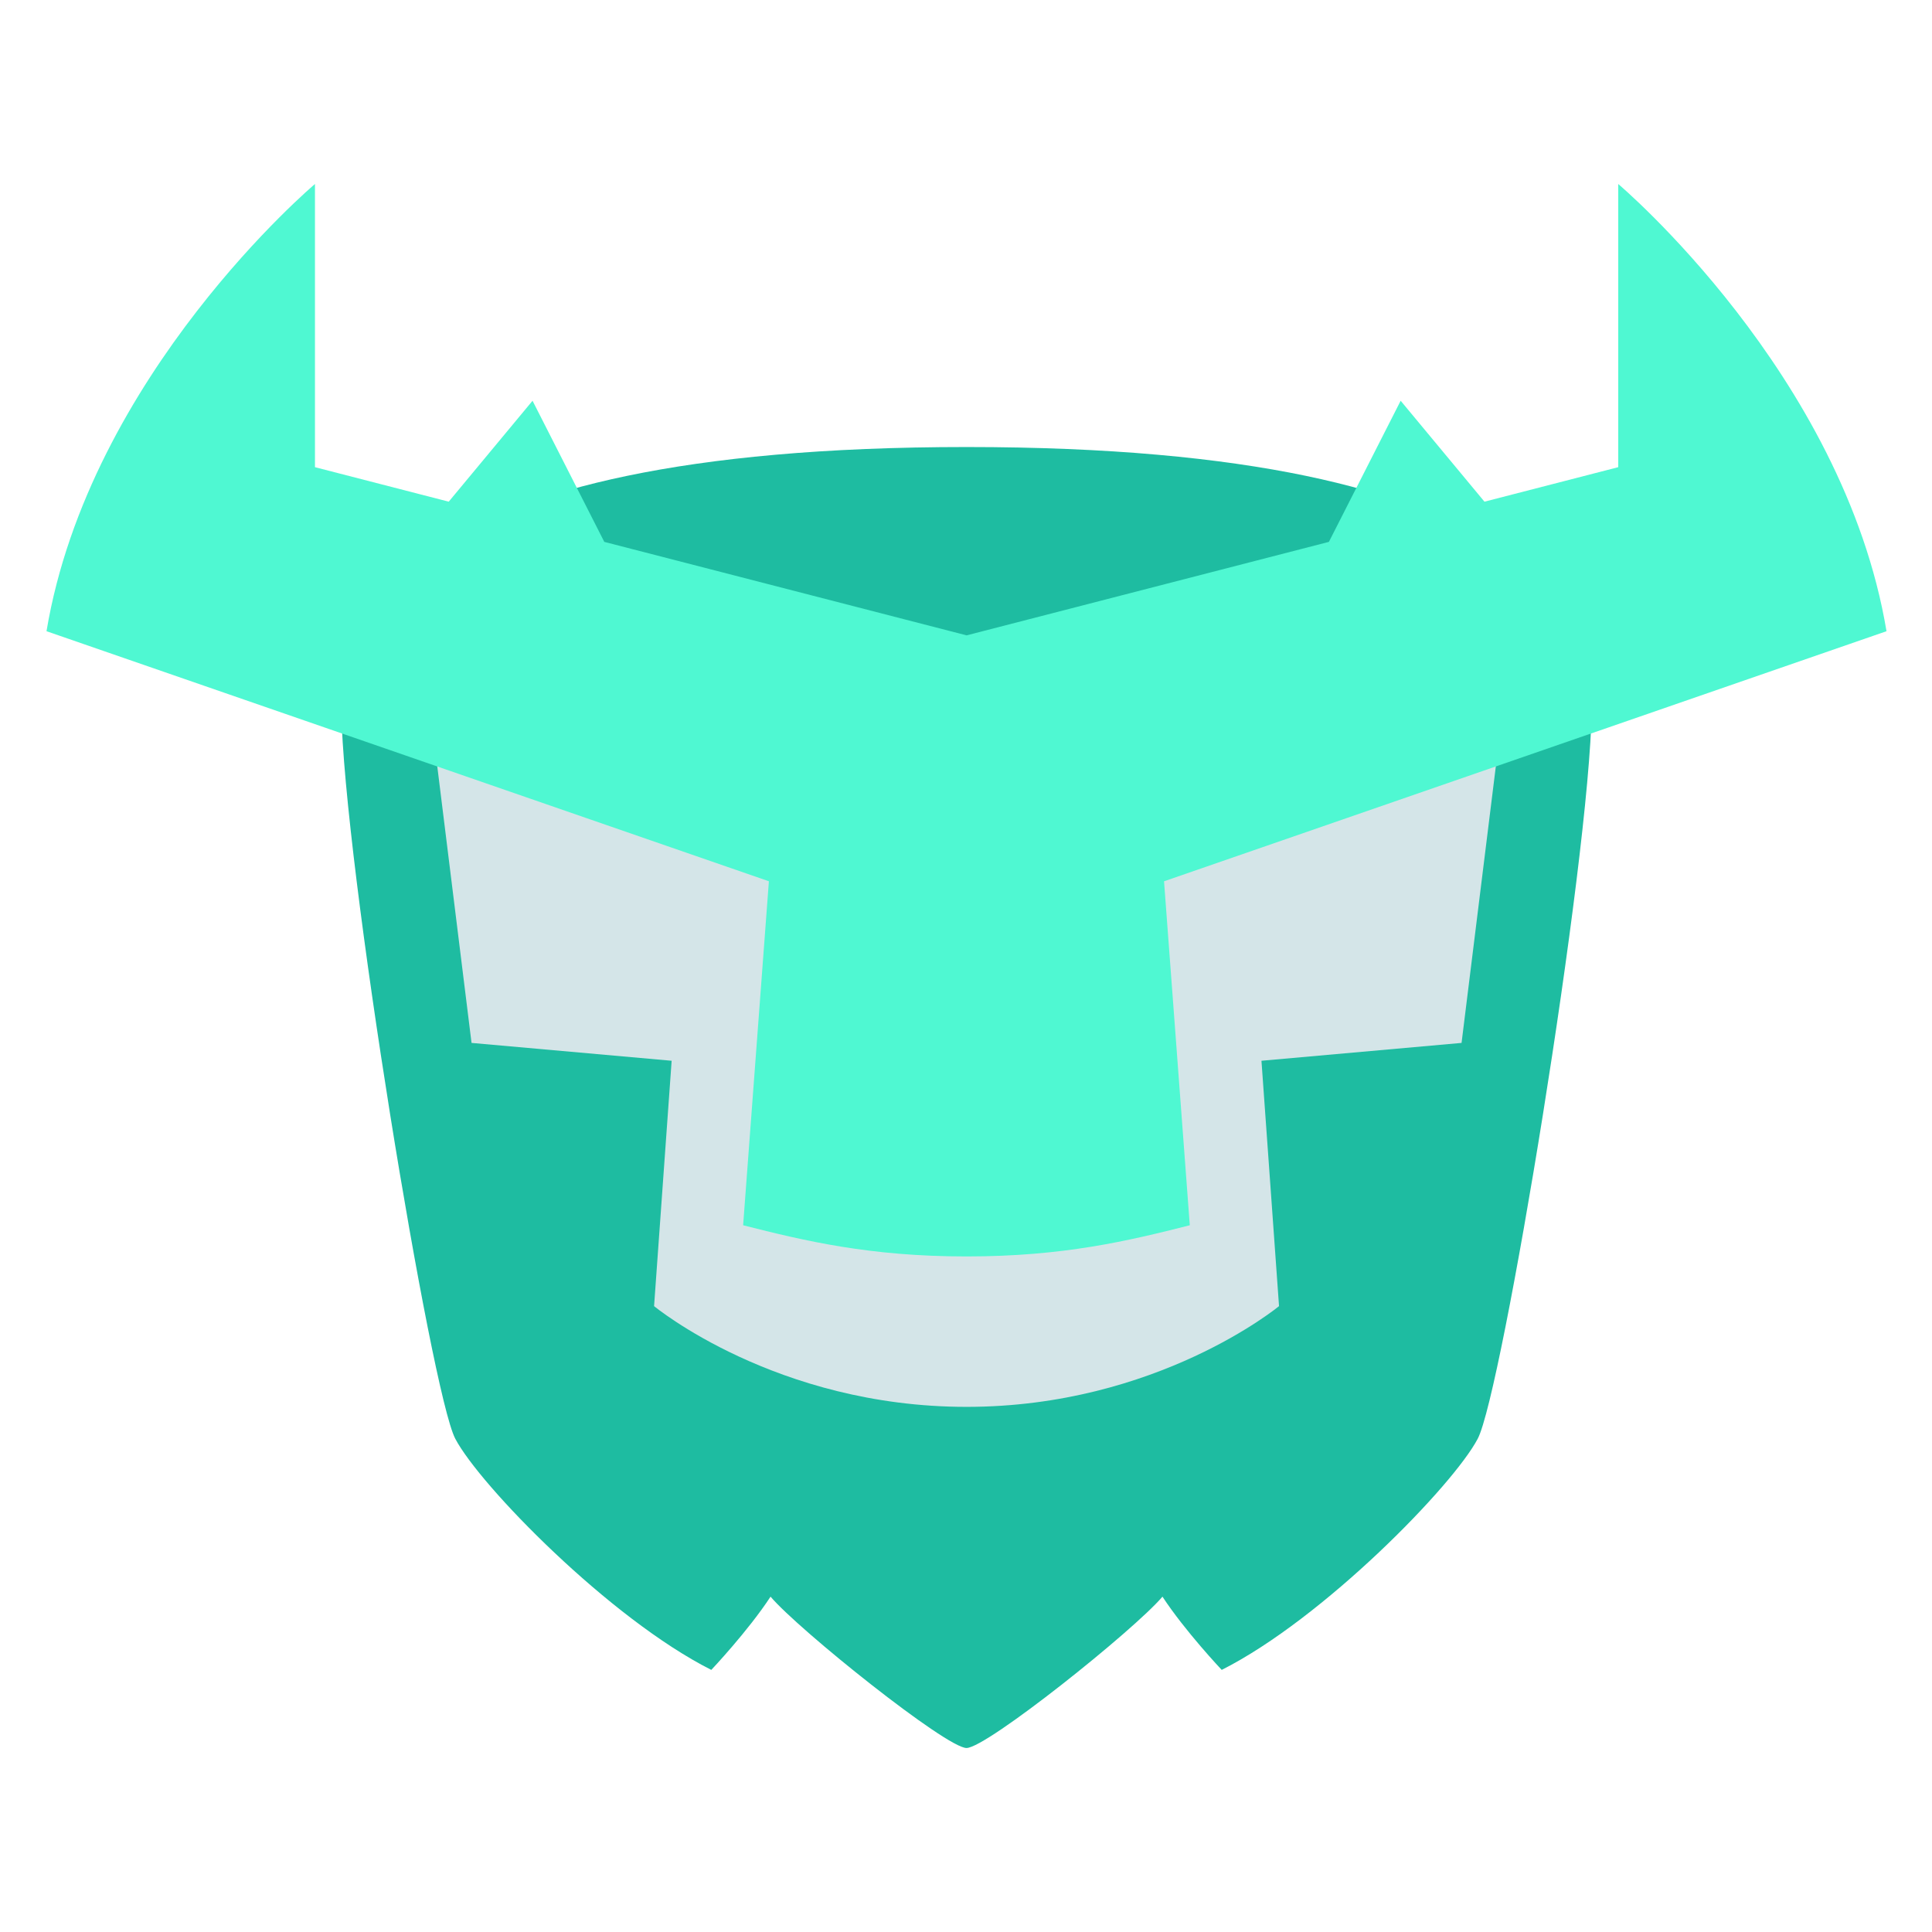
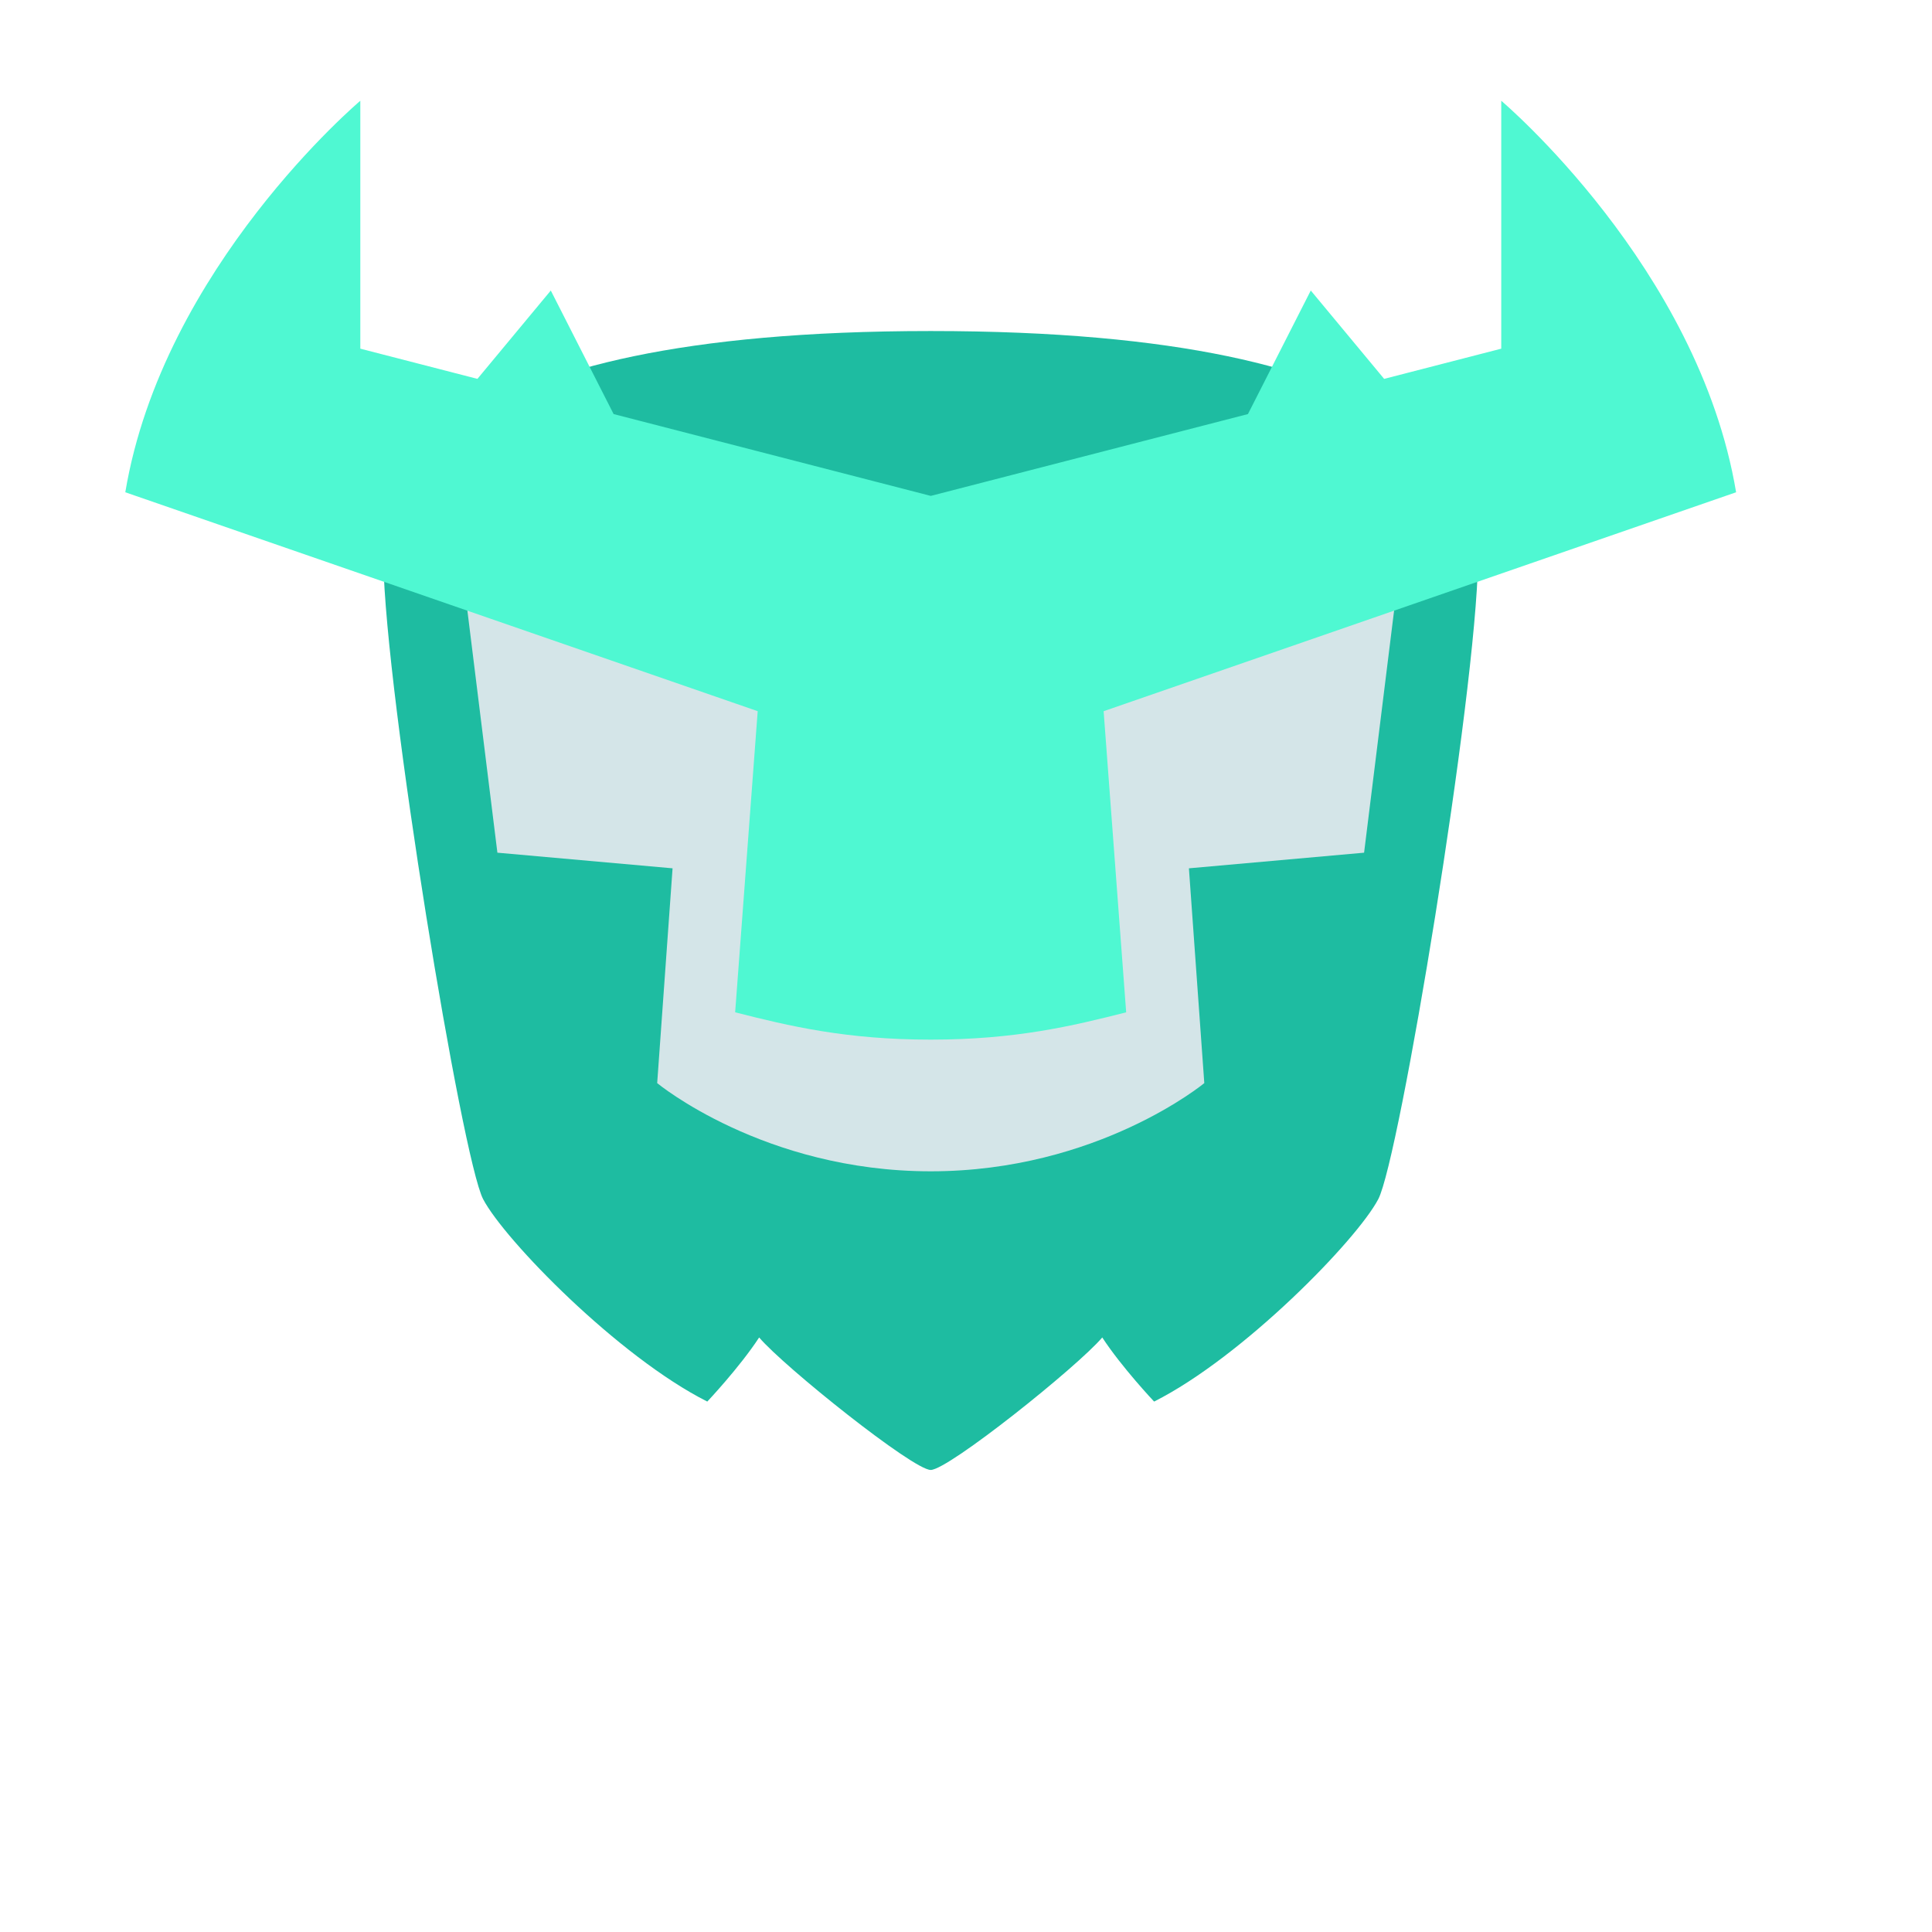
- <svg xmlns="http://www.w3.org/2000/svg" width="16" height="16" viewBox="15 30 210 180">
-   <path d="M120.055 205C117.865 205 101.855 192.2 98.755 188.55C96.315 192.28 92.315 196.51 92.315 196.51C81.265 190.94 67.145 176.45 64.485 171.38C61.865 166.38 52.355 108.8 52.095 92.08C51.755 82.67 57.945 63.59 120.055 63.59C182.165 63.59 188.345 82.67 188.015 92.08C187.765 108.8 178.255 166.38 175.625 171.38C172.965 176.45 158.845 190.94 147.795 196.51C147.795 196.51 143.795 192.28 141.355 188.55C138.255 192.2 122.245 205 120.055 205Z" fill="#1EBCA1" />
-   <path d="M120.055 167.92C99.325 167.92 86.095 156.97 86.095 156.97L88.005 130.3L66.255 128.36L62.345 96.81H177.775L173.865 128.36L152.115 130.3L154.025 156.97C154.025 156.97 140.795 167.92 120.065 167.92H120.055Z" fill="#D4E5E8" />
-   <path d="M141.535 110.79L220.055 83.61C215.385 55.67 190.895 35 190.895 35V65.78L176.355 69.53L167.245 58.56L159.445 73.9L120.065 84.06L80.685 73.9L72.885 58.56L63.775 69.53L49.235 65.78V35C49.235 35 24.725 55.67 20.055 83.61L98.575 110.79L95.775 148.18C102.475 149.88 109.525 151.57 120.055 151.57C130.585 151.57 137.625 149.88 144.325 148.18L141.525 110.79H141.535Z" fill="#4FF8D2" />
+ <svg xmlns="http://www.w3.org/2000/svg" width="16" height="16" viewBox="0 0 16 16">
+   <g transform="translate(-0.3 -1.5) scale(0.0667)">
+     <path d="M120.055 205C117.865 205 101.855 192.2 98.755 188.55C96.315 192.28 92.315 196.51 92.315 196.51C81.265 190.94 67.145 176.45 64.485 171.38C61.865 166.38 52.355 108.8 52.095 92.08C51.755 82.67 57.945 63.59 120.055 63.59C182.165 63.59 188.345 82.67 188.015 92.08C187.765 108.8 178.255 166.38 175.625 171.38C172.965 176.45 158.845 190.94 147.795 196.51C147.795 196.51 143.795 192.28 141.355 188.55C138.255 192.2 122.245 205 120.055 205Z" fill="#1EBCA1" />
+     <path d="M120.055 167.92C99.325 167.92 86.095 156.97 86.095 156.97L88.005 130.3L66.255 128.36L62.345 96.81H177.775L173.865 128.36L152.115 130.3L154.025 156.97C154.025 156.97 140.795 167.92 120.065 167.92H120.055Z" fill="#D4E5E8" />
+     <path d="M141.535 110.79L220.055 83.61C215.385 55.67 190.895 35 190.895 35V65.78L176.355 69.53L167.245 58.56L159.445 73.9L120.065 84.06L80.685 73.9L72.885 58.56L63.775 69.53L49.235 65.78V35C49.235 35 24.725 55.67 20.055 83.61L98.575 110.79L95.775 148.18C102.475 149.88 109.525 151.57 120.055 151.57C130.585 151.57 137.625 149.88 144.325 148.18L141.525 110.79H141.535Z" fill="#4FF8D2" />
+   </g>
</svg>
